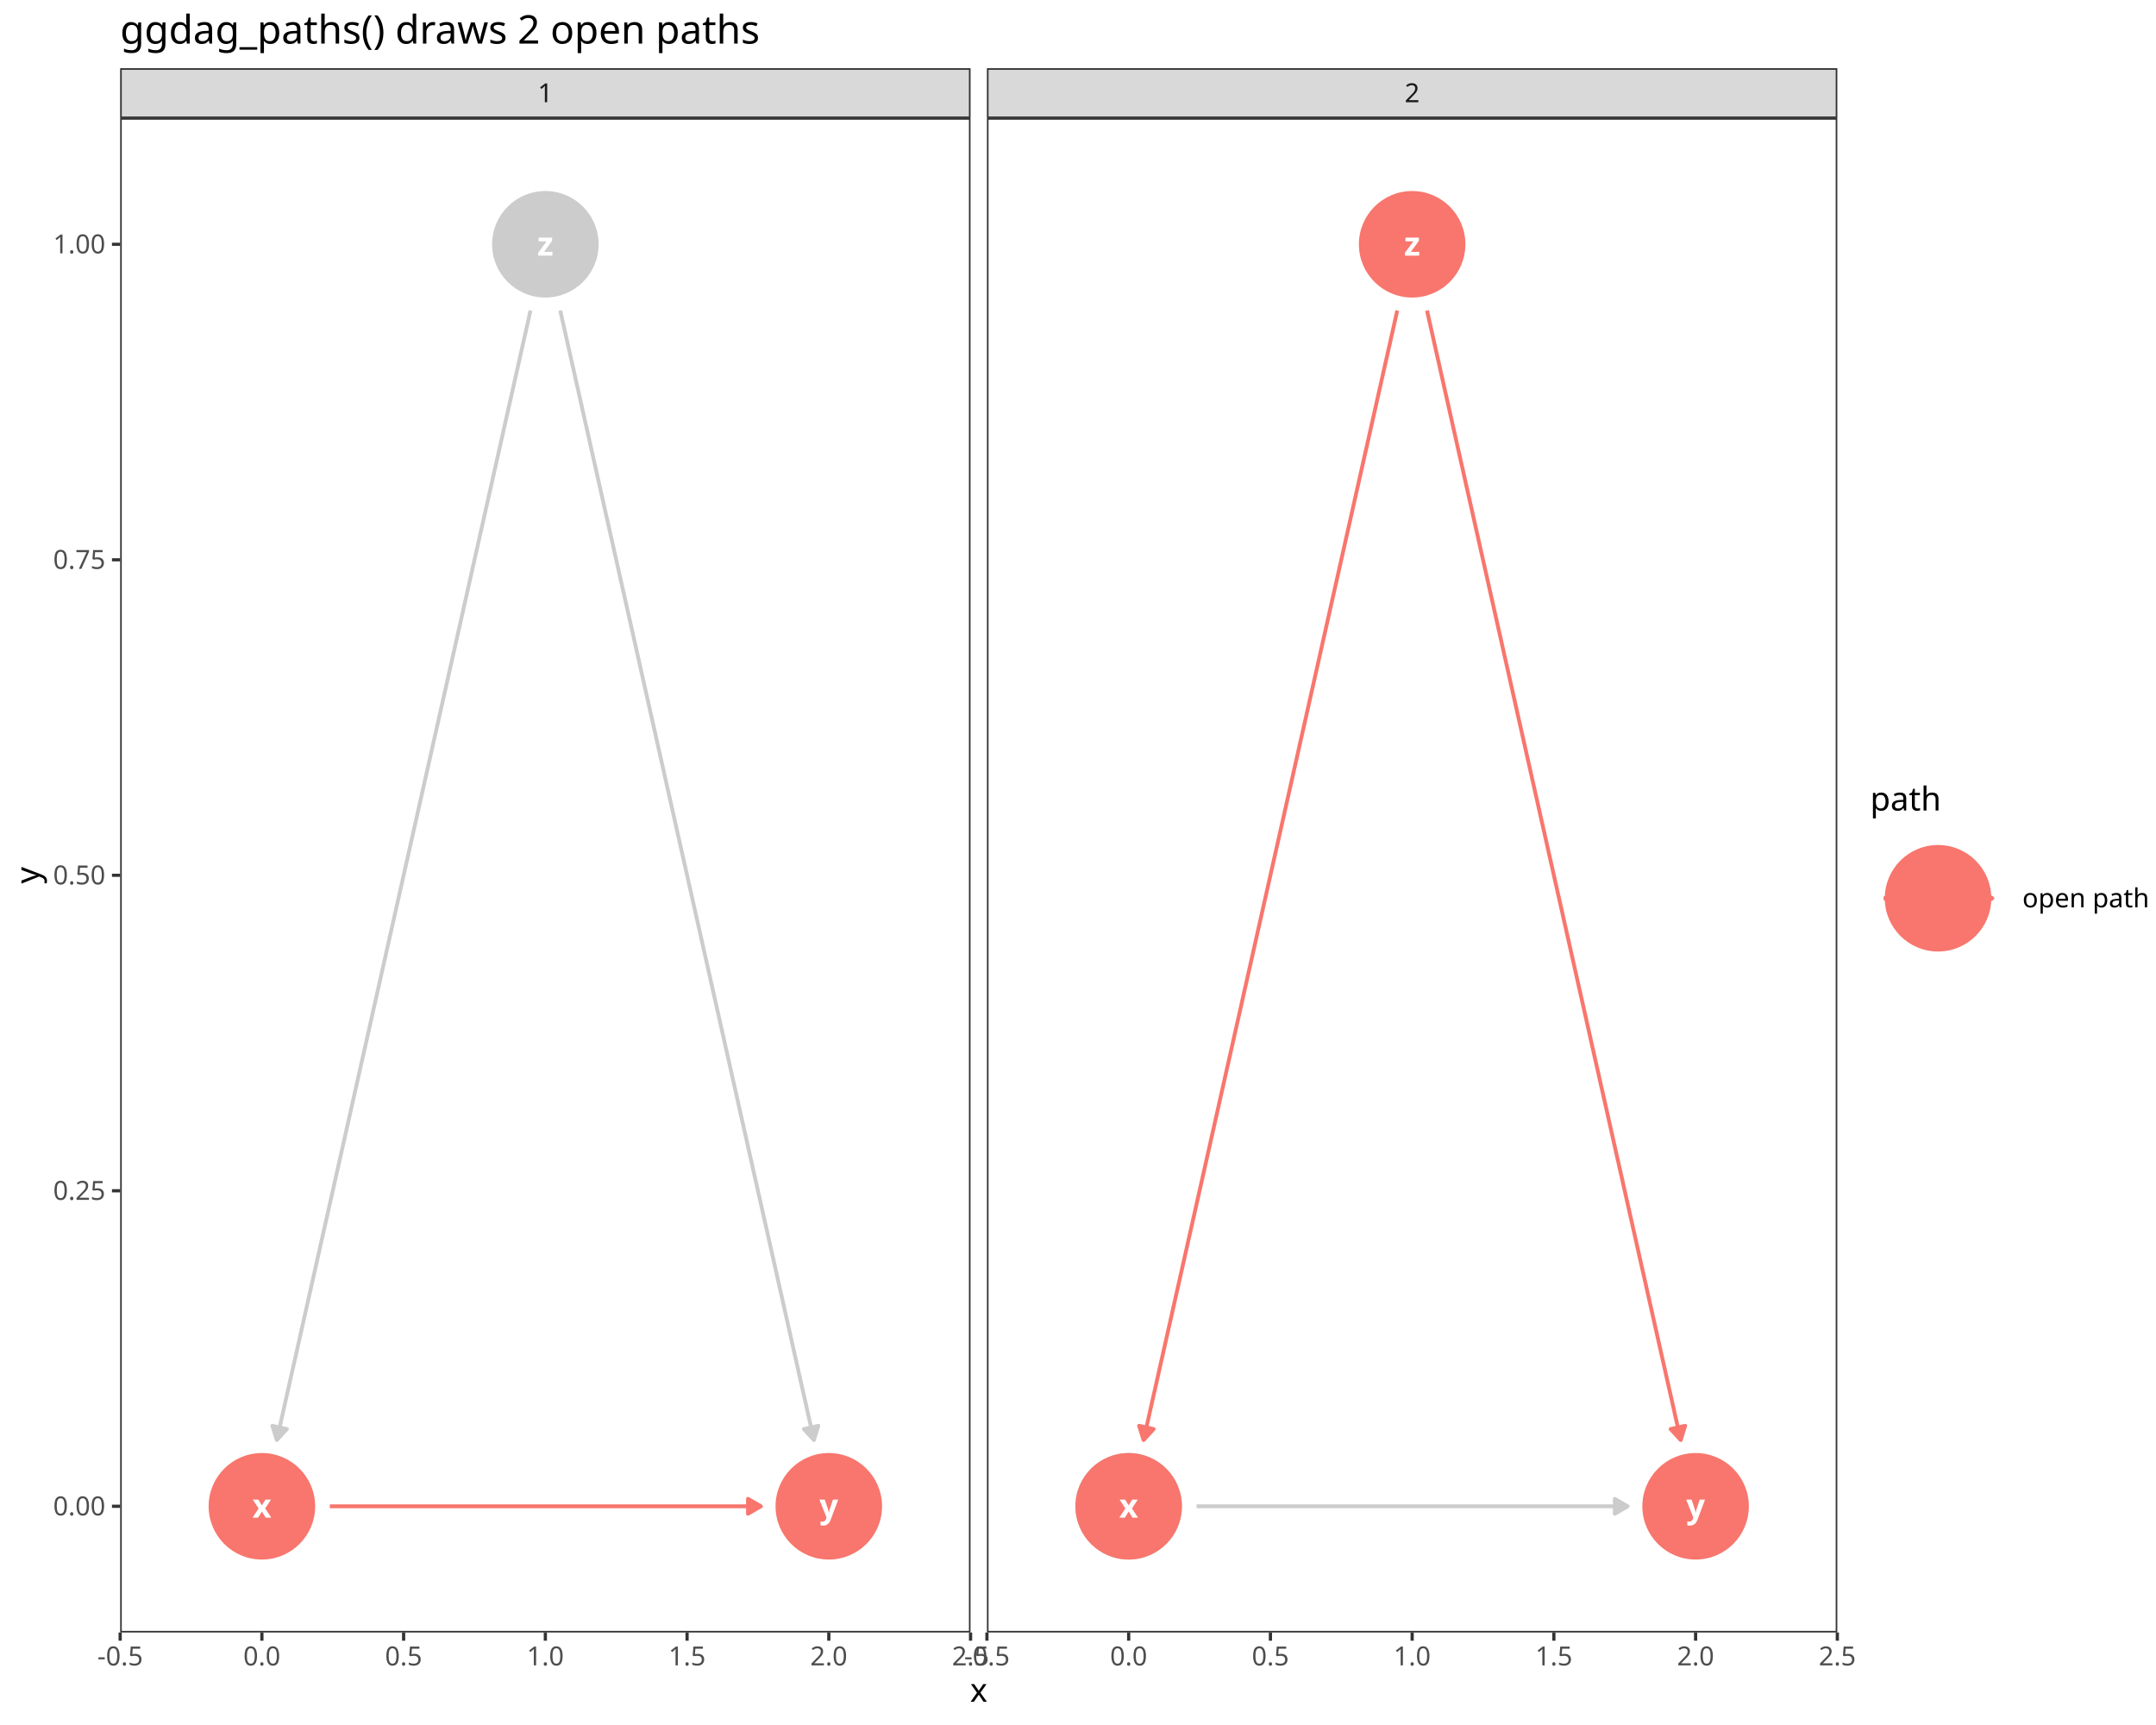
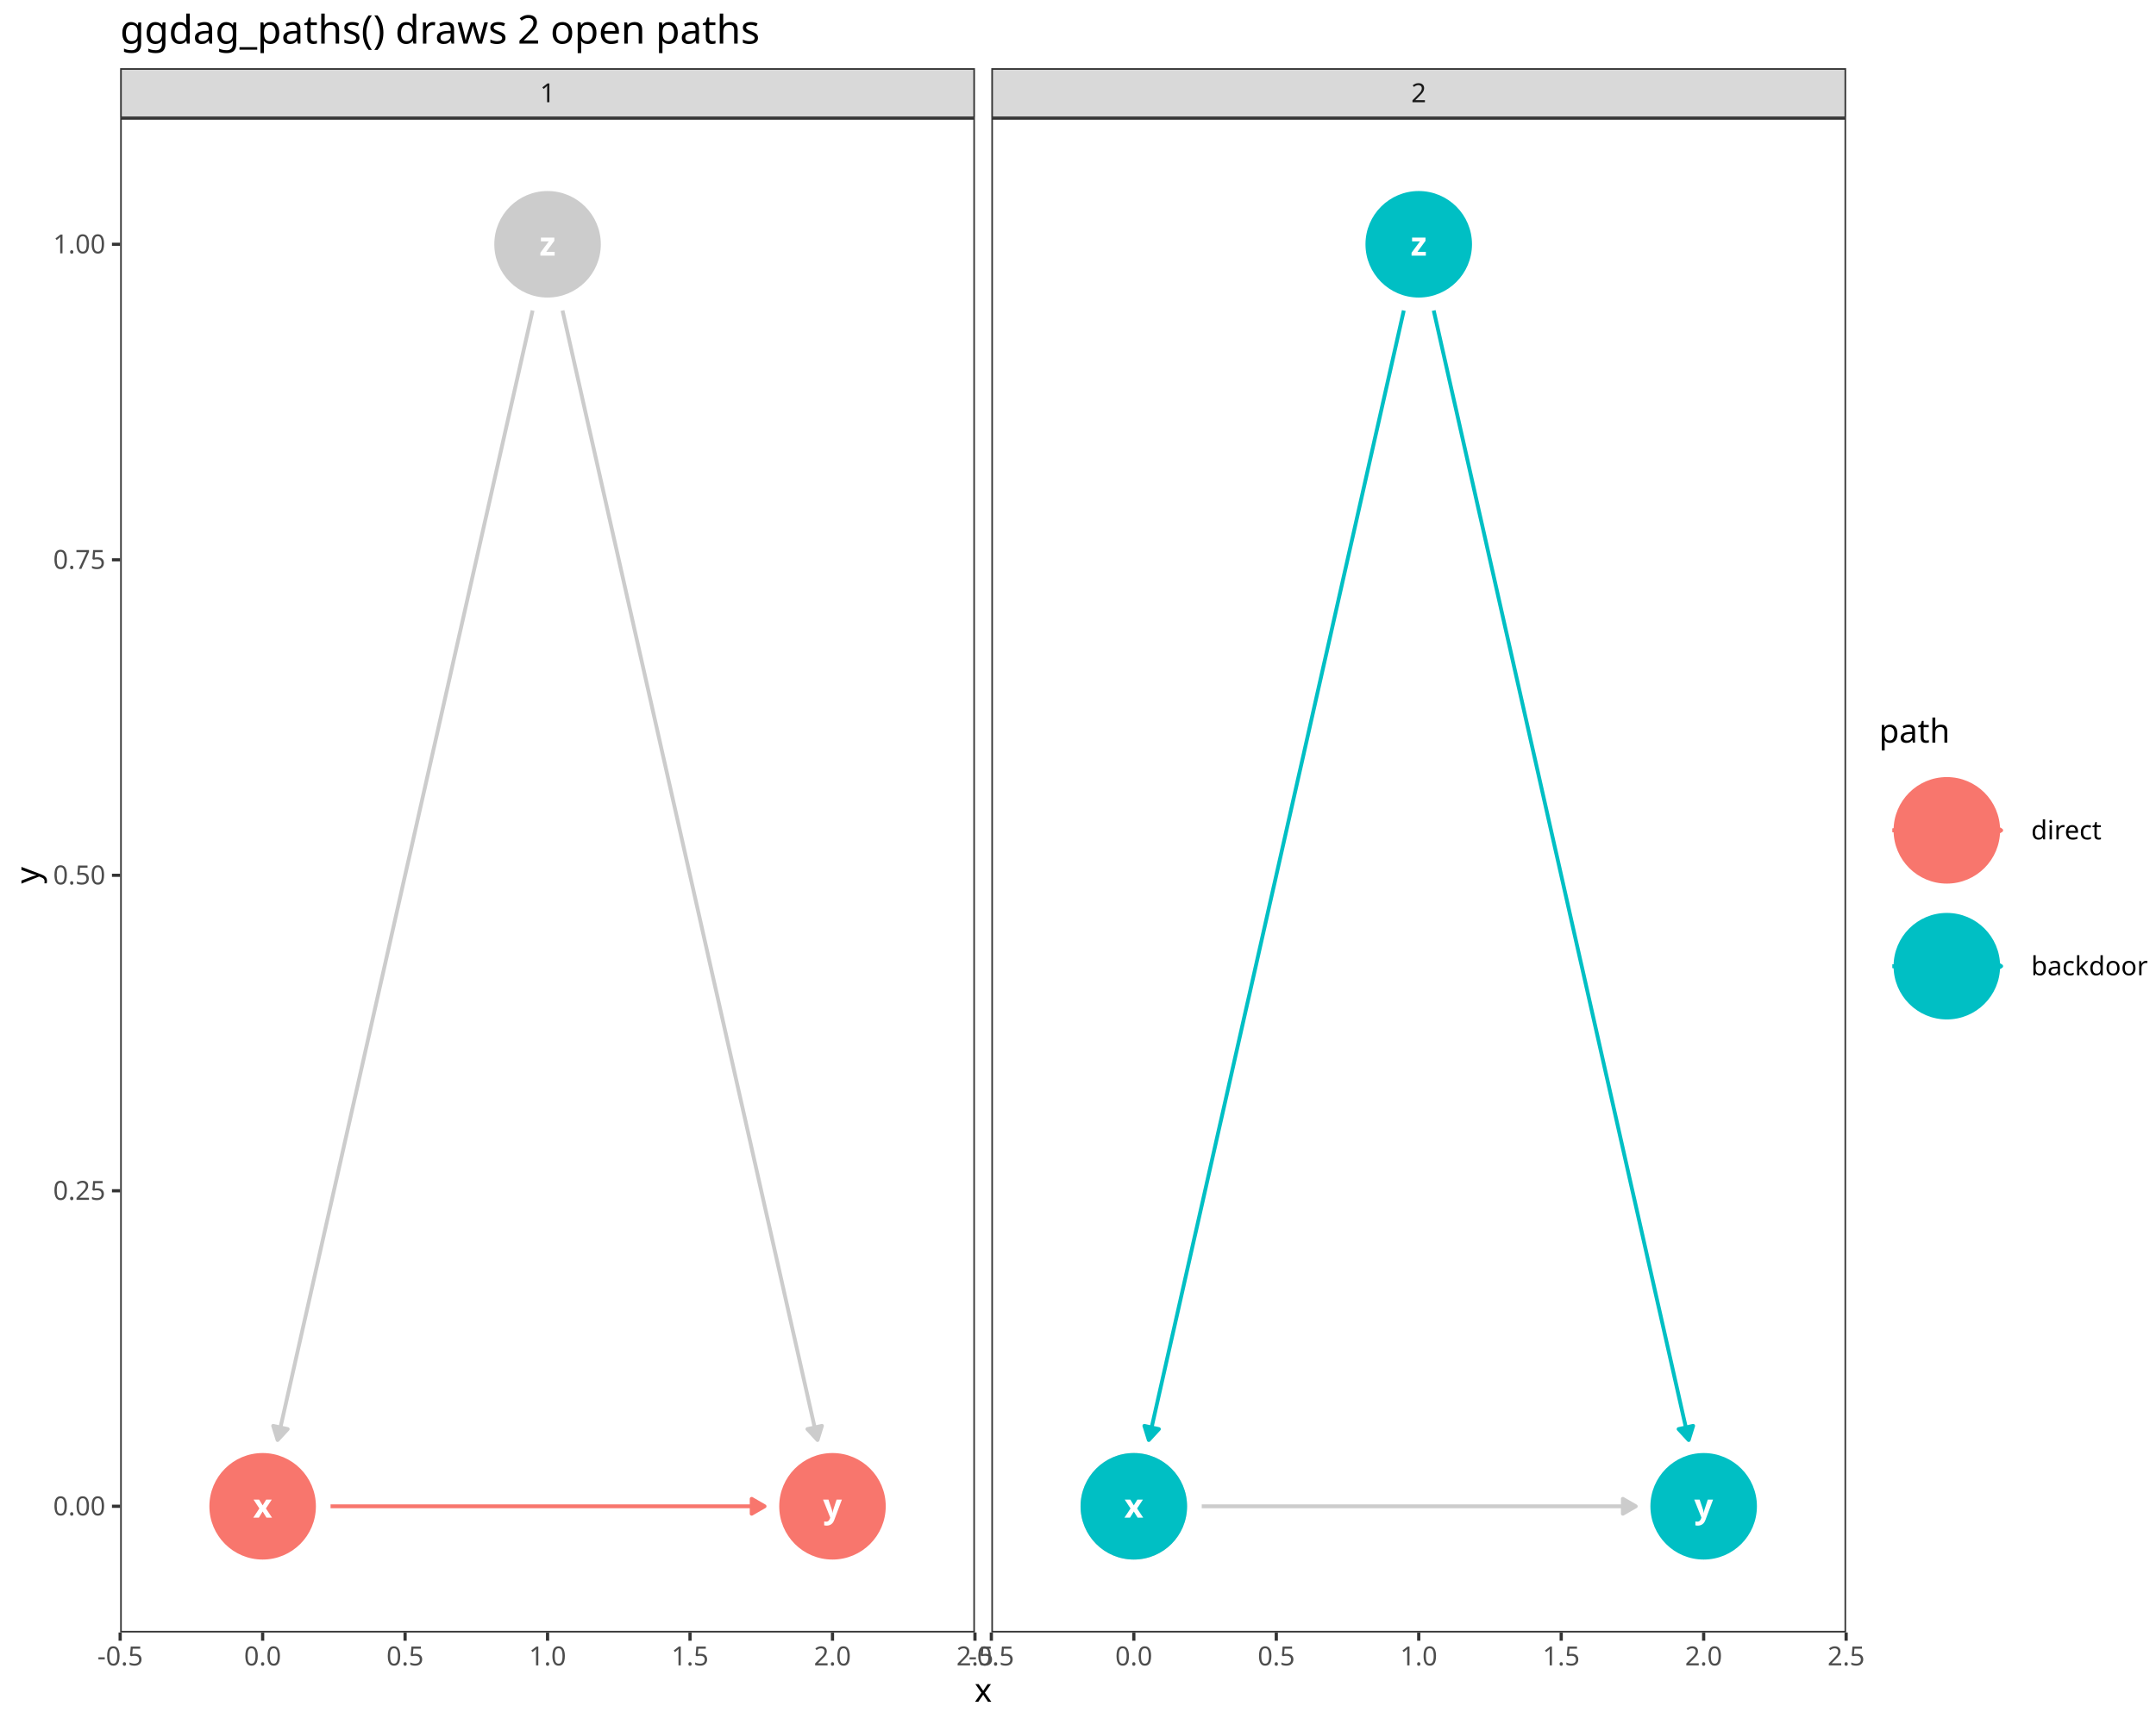
<svg xmlns="http://www.w3.org/2000/svg" class="svglite" data-engine-version="2.0" width="720.00pt" height="576.00pt" viewBox="0 0 720.00 576.00">
  <defs>
    <style type="text/css">
    .svglite line, .svglite polyline, .svglite polygon, .svglite path, .svglite rect, .svglite circle {
      fill: none;
      stroke: #000000;
      stroke-linecap: round;
      stroke-linejoin: round;
      stroke-miterlimit: 10.00;
    }
  </style>
  </defs>
  <rect width="100%" height="100%" style="stroke: none; fill: #FFFFFF;" />
  <defs>
    <clipPath id="cpMC4wMHw3MjAuMDB8MC4wMHw1NzYuMDA=">
      <rect x="0.00" y="0.00" width="720.00" height="576.00" />
    </clipPath>
  </defs>
  <g clip-path="url(#cpMC4wMHw3MjAuMDB8MC4wMHw1NzYuMDA=)">
    <rect x="0.00" y="0.00" width="720.00" height="576.00" style="stroke-width: 1.07; stroke: #FFFFFF; fill: #FFFFFF;" />
  </g>
  <defs>
-     <clipPath id="cpNDAuMTN8MzI0LjEyfDM5LjQzfDU0NS4xMQ==">
-       <rect x="40.13" y="39.43" width="283.98" height="505.68" />
+     <clipPath id="cpNDAuMTN8MzI1LjU5fDM5LjQzfDU0NS4xMQ==">
+       <rect x="40.13" y="39.43" width="285.45" height="505.68" />
    </clipPath>
  </defs>
-   <g clip-path="url(#cpNDAuMTN8MzI0LjEyfDM5LjQzfDU0NS4xMQ==)">
-     <rect x="40.13" y="39.43" width="283.98" height="505.68" style="stroke-width: 1.07; stroke: none; fill: #FFFFFF;" />
-     <polyline points="110.14,502.97 110.41,502.97 112.32,502.97 114.24,502.97 116.15,502.97 118.06,502.97 119.97,502.97 121.89,502.97 123.80,502.97 125.71,502.97 127.62,502.97 129.53,502.97 131.45,502.97 133.36,502.97 135.27,502.97 137.18,502.97 139.10,502.97 141.01,502.97 142.92,502.97 144.83,502.97 146.75,502.97 148.66,502.97 150.57,502.97 152.48,502.97 154.40,502.97 156.31,502.97 158.22,502.97 160.13,502.97 162.04,502.97 163.96,502.97 165.87,502.97 167.78,502.97 169.69,502.97 171.61,502.97 173.52,502.97 175.43,502.97 177.34,502.97 179.26,502.97 181.17,502.97 183.08,502.97 184.99,502.97 186.90,502.97 188.82,502.97 190.73,502.97 192.64,502.97 194.55,502.97 196.47,502.97 198.38,502.97 200.29,502.97 202.20,502.97 204.12,502.97 206.03,502.97 207.94,502.97 209.85,502.97 211.77,502.97 213.68,502.97 215.59,502.97 217.50,502.97 219.41,502.97 221.33,502.97 223.24,502.97 225.15,502.97 227.06,502.97 228.98,502.97 230.89,502.97 232.80,502.97 234.71,502.97 236.63,502.97 238.54,502.97 240.45,502.97 242.36,502.97 244.27,502.97 246.19,502.97 248.10,502.97 250.01,502.97 251.92,502.97 253.84,502.97 254.11,502.97 " style="stroke-width: 1.28; stroke: #F8766D; stroke-linecap: butt;" />
-     <polygon points="249.79,505.46 254.11,502.97 249.79,500.48 " style="stroke-width: 1.28; stroke: #F8766D; stroke-linecap: butt; fill: #F8766D;" />
-     <polyline points="177.15,103.70 176.39,107.11 175.43,111.37 174.47,115.63 173.52,119.88 172.56,124.14 171.61,128.40 170.65,132.65 169.69,136.91 168.74,141.17 167.78,145.42 166.83,149.68 165.87,153.93 164.91,158.19 163.96,162.45 163.00,166.70 162.04,170.96 161.09,175.22 160.13,179.47 159.18,183.73 158.22,187.99 157.26,192.24 156.31,196.50 155.35,200.76 154.40,205.01 153.44,209.27 152.48,213.53 151.53,217.78 150.57,222.04 149.61,226.30 148.66,230.55 147.70,234.81 146.75,239.07 145.79,243.32 144.83,247.58 143.88,251.84 142.92,256.09 141.96,260.35 141.01,264.61 140.05,268.86 139.10,273.12 138.14,277.38 137.18,281.63 136.23,285.89 135.27,290.14 134.32,294.40 133.36,298.66 132.40,302.91 131.45,307.17 130.49,311.43 129.53,315.68 128.58,319.94 127.62,324.20 126.67,328.45 125.71,332.71 124.75,336.97 123.80,341.22 122.84,345.48 121.89,349.74 120.93,353.99 119.97,358.25 119.02,362.51 118.06,366.76 117.10,371.02 116.15,375.28 115.19,379.53 114.24,383.79 113.28,388.05 112.32,392.30 111.37,396.56 110.41,400.82 109.46,405.07 108.50,409.33 107.54,413.58 106.59,417.84 105.63,422.10 104.67,426.35 103.72,430.61 102.76,434.87 101.81,439.12 100.85,443.38 99.89,447.64 98.94,451.89 97.98,456.15 97.02,460.41 96.07,464.66 95.11,468.92 94.16,473.18 93.20,477.43 92.43,480.85 " style="stroke-width: 1.28; stroke: #CCCCCC; stroke-linecap: butt;" />
-     <polygon points="90.95,476.09 92.43,480.85 95.81,477.18 " style="stroke-width: 1.28; stroke: #CCCCCC; stroke-linecap: butt; fill: #CCCCCC;" />
-     <polyline points="187.09,103.70 187.86,107.11 188.82,111.37 189.77,115.63 190.73,119.88 191.69,124.14 192.64,128.40 193.60,132.65 194.55,136.91 195.51,141.17 196.47,145.42 197.42,149.68 198.38,153.93 199.33,158.19 200.29,162.45 201.25,166.70 202.20,170.96 203.16,175.22 204.12,179.47 205.07,183.73 206.03,187.99 206.98,192.24 207.94,196.50 208.90,200.76 209.85,205.01 210.81,209.27 211.77,213.53 212.72,217.78 213.68,222.04 214.63,226.30 215.59,230.55 216.55,234.81 217.50,239.07 218.46,243.32 219.41,247.58 220.37,251.84 221.33,256.09 222.28,260.35 223.24,264.61 224.20,268.86 225.15,273.12 226.11,277.38 227.06,281.63 228.02,285.89 228.98,290.14 229.93,294.40 230.89,298.66 231.84,302.91 232.80,307.17 233.76,311.43 234.71,315.68 235.67,319.94 236.63,324.20 237.58,328.45 238.54,332.71 239.49,336.97 240.45,341.22 241.41,345.48 242.36,349.74 243.32,353.99 244.27,358.25 245.23,362.51 246.19,366.76 247.14,371.02 248.10,375.28 249.06,379.53 250.01,383.79 250.97,388.05 251.92,392.30 252.88,396.56 253.84,400.82 254.79,405.07 255.75,409.33 256.71,413.58 257.66,417.84 258.62,422.10 259.57,426.35 260.53,430.61 261.49,434.87 262.44,439.12 263.40,443.38 264.35,447.64 265.31,451.89 266.27,456.15 267.22,460.41 268.18,464.66 269.14,468.92 270.09,473.18 271.05,477.43 271.81,480.85 " style="stroke-width: 1.28; stroke: #CCCCCC; stroke-linecap: butt;" />
-     <polygon points="268.44,477.18 271.81,480.85 273.30,476.09 " style="stroke-width: 1.28; stroke: #CCCCCC; stroke-linecap: butt; fill: #CCCCCC;" />
-     <circle cx="87.46" cy="502.97" r="17.43" style="stroke-width: 0.71; stroke: #F8766D; fill: #F8766D;" />
-     <circle cx="276.78" cy="502.97" r="17.43" style="stroke-width: 0.71; stroke: #F8766D; fill: #F8766D;" />
-     <circle cx="182.12" cy="81.57" r="17.43" style="stroke-width: 0.71; stroke: #CCCCCC; fill: #CCCCCC;" />
-     <text x="87.46" y="506.77" text-anchor="middle" style="font-size: 11.04px; font-weight: bold; fill: #FFFFFF; font-family: sans;" textLength="5.52px" lengthAdjust="spacingAndGlyphs">x</text>
-     <text x="276.78" y="506.77" text-anchor="middle" style="font-size: 11.04px; font-weight: bold; fill: #FFFFFF; font-family: sans;" textLength="5.52px" lengthAdjust="spacingAndGlyphs">y</text>
-     <text x="182.12" y="85.37" text-anchor="middle" style="font-size: 11.04px; font-weight: bold; fill: #FFFFFF; font-family: sans;" textLength="5.52px" lengthAdjust="spacingAndGlyphs">z</text>
-     <rect x="40.13" y="39.43" width="283.98" height="505.68" style="stroke-width: 1.07; stroke: #333333;" />
+   <g clip-path="url(#cpNDAuMTN8MzI1LjU5fDM5LjQzfDU0NS4xMQ==)">
+     <rect x="40.13" y="39.43" width="285.45" height="505.68" style="stroke-width: 1.07; stroke: none; fill: #FFFFFF;" />
+     <polyline points="110.39,502.97 110.78,502.97 112.70,502.97 114.62,502.97 116.54,502.97 118.46,502.97 120.39,502.97 122.31,502.97 124.23,502.97 126.15,502.97 128.08,502.97 130.00,502.97 131.92,502.97 133.84,502.97 135.76,502.97 137.69,502.97 139.61,502.97 141.53,502.97 143.45,502.97 145.38,502.97 147.30,502.97 149.22,502.97 151.14,502.97 153.06,502.97 154.99,502.97 156.91,502.97 158.83,502.97 160.75,502.97 162.68,502.97 164.60,502.97 166.52,502.97 168.44,502.97 170.36,502.97 172.29,502.97 174.21,502.97 176.13,502.97 178.05,502.97 179.98,502.97 181.90,502.97 183.82,502.97 185.74,502.97 187.66,502.97 189.59,502.97 191.51,502.97 193.43,502.97 195.35,502.97 197.28,502.97 199.20,502.97 201.12,502.97 203.04,502.97 204.96,502.97 206.89,502.97 208.81,502.97 210.73,502.97 212.65,502.97 214.58,502.97 216.50,502.97 218.42,502.97 220.34,502.97 222.27,502.97 224.19,502.97 226.11,502.97 228.03,502.97 229.95,502.97 231.88,502.97 233.80,502.97 235.72,502.97 237.64,502.97 239.57,502.97 241.49,502.97 243.41,502.97 245.33,502.97 247.25,502.97 249.18,502.97 251.10,502.97 253.02,502.97 254.94,502.97 255.33,502.97 " style="stroke-width: 1.28; stroke: #F8766D; stroke-linecap: butt;" />
+     <polygon points="251.02,505.46 255.33,502.97 251.02,500.48 " style="stroke-width: 1.28; stroke: #F8766D; stroke-linecap: butt; fill: #F8766D;" />
+     <polyline points="177.86,103.69 177.09,107.11 176.13,111.37 175.17,115.63 174.21,119.88 173.25,124.14 172.29,128.40 171.33,132.65 170.36,136.91 169.40,141.17 168.44,145.42 167.48,149.68 166.52,153.93 165.56,158.19 164.60,162.45 163.64,166.70 162.68,170.96 161.71,175.22 160.75,179.47 159.79,183.73 158.83,187.99 157.87,192.24 156.91,196.50 155.95,200.76 154.99,205.01 154.03,209.27 153.06,213.53 152.10,217.78 151.14,222.04 150.18,226.30 149.22,230.55 148.26,234.81 147.30,239.07 146.34,243.32 145.38,247.58 144.41,251.84 143.45,256.09 142.49,260.35 141.53,264.61 140.57,268.86 139.61,273.12 138.65,277.38 137.69,281.63 136.73,285.89 135.76,290.14 134.80,294.40 133.84,298.66 132.88,302.91 131.92,307.17 130.96,311.43 130.00,315.68 129.04,319.94 128.08,324.20 127.11,328.45 126.15,332.71 125.19,336.97 124.23,341.22 123.27,345.48 122.31,349.74 121.35,353.99 120.39,358.25 119.43,362.51 118.46,366.76 117.50,371.02 116.54,375.28 115.58,379.53 114.62,383.79 113.66,388.05 112.70,392.30 111.74,396.56 110.78,400.82 109.81,405.07 108.85,409.33 107.89,413.58 106.93,417.84 105.97,422.10 105.01,426.35 104.05,430.61 103.09,434.87 102.13,439.12 101.16,443.38 100.20,447.64 99.24,451.89 98.28,456.15 97.32,460.41 96.36,464.66 95.40,468.92 94.44,473.18 93.47,477.43 92.70,480.85 " style="stroke-width: 1.28; stroke: #CCCCCC; stroke-linecap: butt;" />
+     <polygon points="91.22,476.10 92.70,480.85 96.08,477.19 " style="stroke-width: 1.28; stroke: #CCCCCC; stroke-linecap: butt; fill: #CCCCCC;" />
+     <polyline points="187.85,103.69 188.63,107.11 189.59,111.37 190.55,115.63 191.51,119.88 192.47,124.14 193.43,128.40 194.39,132.65 195.35,136.91 196.31,141.17 197.28,145.42 198.24,149.68 199.20,153.93 200.16,158.19 201.12,162.45 202.08,166.70 203.04,170.96 204.00,175.22 204.96,179.47 205.93,183.73 206.89,187.99 207.85,192.24 208.81,196.50 209.77,200.76 210.73,205.01 211.69,209.27 212.65,213.53 213.61,217.78 214.58,222.04 215.54,226.30 216.50,230.55 217.46,234.81 218.42,239.07 219.38,243.32 220.34,247.58 221.30,251.84 222.27,256.09 223.23,260.35 224.19,264.61 225.15,268.86 226.11,273.12 227.07,277.38 228.03,281.63 228.99,285.89 229.95,290.14 230.92,294.40 231.88,298.66 232.84,302.91 233.80,307.17 234.76,311.43 235.72,315.68 236.68,319.94 237.64,324.20 238.60,328.45 239.57,332.71 240.53,336.97 241.49,341.22 242.45,345.48 243.41,349.74 244.37,353.99 245.33,358.25 246.29,362.51 247.25,366.76 248.22,371.02 249.18,375.28 250.14,379.53 251.10,383.79 252.06,388.05 253.02,392.30 253.98,396.56 254.94,400.82 255.90,405.07 256.87,409.33 257.83,413.58 258.79,417.84 259.75,422.10 260.71,426.35 261.67,430.61 262.63,434.87 263.59,439.12 264.55,443.38 265.52,447.64 266.48,451.89 267.44,456.15 268.40,460.41 269.36,464.66 270.32,468.92 271.28,473.18 272.24,477.43 273.02,480.85 " style="stroke-width: 1.28; stroke: #CCCCCC; stroke-linecap: butt;" />
+     <polygon points="269.64,477.19 273.02,480.85 274.49,476.10 " style="stroke-width: 1.28; stroke: #CCCCCC; stroke-linecap: butt; fill: #CCCCCC;" />
+     <circle cx="87.71" cy="502.97" r="17.43" style="stroke-width: 0.71; stroke: #F8766D; fill: #F8766D;" />
+     <circle cx="278.01" cy="502.97" r="17.43" style="stroke-width: 0.71; stroke: #F8766D; fill: #F8766D;" />
+     <circle cx="182.86" cy="81.57" r="17.43" style="stroke-width: 0.71; stroke: #CCCCCC; fill: #CCCCCC;" />
+     <text x="87.71" y="506.77" text-anchor="middle" style="font-size: 11.04px; font-weight: bold; fill: #FFFFFF; font-family: sans;" textLength="5.52px" lengthAdjust="spacingAndGlyphs">x</text>
+     <text x="278.01" y="506.77" text-anchor="middle" style="font-size: 11.04px; font-weight: bold; fill: #FFFFFF; font-family: sans;" textLength="5.52px" lengthAdjust="spacingAndGlyphs">y</text>
+     <text x="182.86" y="85.37" text-anchor="middle" style="font-size: 11.04px; font-weight: bold; fill: #FFFFFF; font-family: sans;" textLength="5.52px" lengthAdjust="spacingAndGlyphs">z</text>
+     <rect x="40.13" y="39.43" width="285.45" height="505.68" style="stroke-width: 1.07; stroke: #333333;" />
  </g>
  <g clip-path="url(#cpMC4wMHw3MjAuMDB8MC4wMHw1NzYuMDA=)">
</g>
  <defs>
-     <clipPath id="cpMzI5LjU5fDYxMy41OHwzOS40M3w1NDUuMTE=">
-       <rect x="329.59" y="39.43" width="283.98" height="505.68" />
+     <clipPath id="cpMzMxLjA2fDYxNi41MnwzOS40M3w1NDUuMTE=">
+       <rect x="331.06" y="39.43" width="285.45" height="505.68" />
    </clipPath>
  </defs>
-   <g clip-path="url(#cpMzI5LjU5fDYxMy41OHwzOS40M3w1NDUuMTE=)">
-     <rect x="329.59" y="39.43" width="283.98" height="505.68" style="stroke-width: 1.07; stroke: none; fill: #FFFFFF;" />
-     <polyline points="399.60,502.97 399.87,502.97 401.79,502.97 403.70,502.97 405.61,502.97 407.52,502.97 409.43,502.97 411.35,502.97 413.26,502.97 415.17,502.97 417.08,502.97 419.00,502.97 420.91,502.97 422.82,502.97 424.73,502.97 426.65,502.97 428.56,502.97 430.47,502.97 432.38,502.97 434.29,502.97 436.21,502.97 438.12,502.97 440.03,502.97 441.94,502.97 443.86,502.97 445.77,502.97 447.68,502.97 449.59,502.97 451.51,502.97 453.42,502.97 455.33,502.97 457.24,502.97 459.16,502.97 461.07,502.97 462.98,502.97 464.89,502.97 466.80,502.97 468.72,502.97 470.63,502.97 472.54,502.97 474.45,502.97 476.37,502.97 478.28,502.97 480.19,502.97 482.10,502.97 484.02,502.97 485.93,502.97 487.84,502.97 489.75,502.97 491.67,502.97 493.58,502.97 495.49,502.97 497.40,502.97 499.31,502.97 501.23,502.97 503.14,502.97 505.05,502.97 506.96,502.97 508.88,502.97 510.79,502.97 512.70,502.97 514.61,502.97 516.53,502.97 518.44,502.97 520.35,502.97 522.26,502.97 524.17,502.97 526.09,502.97 528.00,502.97 529.91,502.97 531.82,502.97 533.74,502.97 535.65,502.97 537.56,502.97 539.47,502.97 541.39,502.97 543.30,502.97 543.57,502.97 " style="stroke-width: 1.28; stroke: #CCCCCC; stroke-linecap: butt;" />
-     <polygon points="539.26,505.46 543.57,502.97 539.26,500.48 " style="stroke-width: 1.28; stroke: #CCCCCC; stroke-linecap: butt; fill: #CCCCCC;" />
-     <polyline points="466.62,103.70 465.85,107.11 464.89,111.37 463.94,115.63 462.98,119.88 462.02,124.14 461.07,128.40 460.11,132.65 459.16,136.91 458.20,141.17 457.24,145.42 456.29,149.68 455.33,153.93 454.37,158.19 453.42,162.45 452.46,166.70 451.51,170.96 450.55,175.22 449.59,179.47 448.64,183.73 447.68,187.99 446.73,192.24 445.77,196.50 444.81,200.76 443.86,205.01 442.90,209.27 441.94,213.53 440.99,217.78 440.03,222.04 439.08,226.30 438.12,230.55 437.16,234.81 436.21,239.07 435.25,243.32 434.29,247.58 433.34,251.84 432.38,256.09 431.43,260.35 430.47,264.61 429.51,268.86 428.56,273.12 427.60,277.38 426.65,281.63 425.69,285.89 424.73,290.14 423.78,294.40 422.82,298.66 421.86,302.91 420.91,307.17 419.95,311.43 419.00,315.68 418.04,319.94 417.08,324.20 416.13,328.45 415.17,332.71 414.22,336.97 413.26,341.22 412.30,345.48 411.35,349.74 410.39,353.99 409.43,358.25 408.48,362.51 407.52,366.76 406.57,371.02 405.61,375.28 404.65,379.53 403.70,383.79 402.74,388.05 401.79,392.30 400.83,396.56 399.87,400.82 398.92,405.07 397.96,409.33 397.00,413.58 396.05,417.84 395.09,422.10 394.14,426.35 393.18,430.61 392.22,434.87 391.27,439.12 390.31,443.38 389.36,447.64 388.40,451.89 387.44,456.15 386.49,460.41 385.53,464.66 384.57,468.92 383.62,473.18 382.66,477.43 381.90,480.85 " style="stroke-width: 1.28; stroke: #F8766D; stroke-linecap: butt;" />
-     <polygon points="380.41,476.09 381.90,480.85 385.27,477.18 " style="stroke-width: 1.28; stroke: #F8766D; stroke-linecap: butt; fill: #F8766D;" />
-     <polyline points="476.56,103.70 477.32,107.11 478.28,111.37 479.23,115.63 480.19,119.88 481.15,124.14 482.10,128.40 483.06,132.65 484.02,136.91 484.97,141.17 485.93,145.42 486.88,149.68 487.84,153.93 488.80,158.19 489.75,162.45 490.71,166.70 491.67,170.96 492.62,175.22 493.58,179.47 494.53,183.73 495.49,187.99 496.45,192.24 497.40,196.50 498.36,200.76 499.31,205.01 500.27,209.27 501.23,213.53 502.18,217.78 503.14,222.04 504.10,226.30 505.05,230.55 506.01,234.81 506.96,239.07 507.92,243.32 508.88,247.58 509.83,251.84 510.79,256.09 511.74,260.35 512.70,264.61 513.66,268.86 514.61,273.12 515.57,277.38 516.53,281.63 517.48,285.89 518.44,290.14 519.39,294.40 520.35,298.66 521.31,302.91 522.26,307.17 523.22,311.43 524.17,315.68 525.13,319.94 526.09,324.20 527.04,328.45 528.00,332.71 528.96,336.97 529.91,341.22 530.87,345.48 531.82,349.74 532.78,353.99 533.74,358.25 534.69,362.51 535.65,366.76 536.61,371.02 537.56,375.28 538.52,379.53 539.47,383.79 540.43,388.05 541.39,392.30 542.34,396.56 543.30,400.82 544.25,405.07 545.21,409.33 546.17,413.58 547.12,417.84 548.08,422.10 549.04,426.35 549.99,430.61 550.95,434.87 551.90,439.12 552.86,443.38 553.82,447.64 554.77,451.89 555.73,456.15 556.68,460.41 557.64,464.66 558.60,468.92 559.55,473.18 560.51,477.43 561.28,480.85 " style="stroke-width: 1.28; stroke: #F8766D; stroke-linecap: butt;" />
-     <polygon points="557.90,477.18 561.28,480.85 562.76,476.09 " style="stroke-width: 1.28; stroke: #F8766D; stroke-linecap: butt; fill: #F8766D;" />
-     <circle cx="376.92" cy="502.97" r="17.43" style="stroke-width: 0.71; stroke: #CCCCCC; fill: #CCCCCC;" />
-     <circle cx="566.25" cy="502.97" r="17.43" style="stroke-width: 0.71; stroke: #F8766D; fill: #F8766D;" />
-     <circle cx="471.59" cy="81.57" r="17.43" style="stroke-width: 0.71; stroke: #F8766D; fill: #F8766D;" />
-     <circle cx="376.92" cy="502.97" r="17.43" style="stroke-width: 0.71; stroke: #F8766D; fill: #F8766D;" />
-     <text x="376.92" y="506.77" text-anchor="middle" style="font-size: 11.04px; font-weight: bold; fill: #FFFFFF; font-family: sans;" textLength="5.52px" lengthAdjust="spacingAndGlyphs">x</text>
-     <text x="566.25" y="506.77" text-anchor="middle" style="font-size: 11.04px; font-weight: bold; fill: #FFFFFF; font-family: sans;" textLength="5.52px" lengthAdjust="spacingAndGlyphs">y</text>
-     <text x="471.59" y="85.37" text-anchor="middle" style="font-size: 11.04px; font-weight: bold; fill: #FFFFFF; font-family: sans;" textLength="5.52px" lengthAdjust="spacingAndGlyphs">z</text>
-     <rect x="329.59" y="39.43" width="283.98" height="505.68" style="stroke-width: 1.07; stroke: #333333;" />
+   <g clip-path="url(#cpMzMxLjA2fDYxNi41MnwzOS40M3w1NDUuMTE=)">
+     <rect x="331.06" y="39.43" width="285.45" height="505.68" style="stroke-width: 1.07; stroke: none; fill: #FFFFFF;" />
+     <polyline points="401.32,502.97 401.71,502.97 403.63,502.97 405.55,502.97 407.47,502.97 409.40,502.97 411.32,502.97 413.24,502.97 415.16,502.97 417.09,502.97 419.01,502.97 420.93,502.97 422.85,502.97 424.77,502.97 426.70,502.97 428.62,502.97 430.54,502.97 432.46,502.97 434.39,502.97 436.31,502.97 438.23,502.97 440.15,502.97 442.07,502.97 444.00,502.97 445.92,502.97 447.84,502.97 449.76,502.97 451.69,502.97 453.61,502.97 455.53,502.97 457.45,502.97 459.37,502.97 461.30,502.97 463.22,502.97 465.14,502.97 467.06,502.97 468.99,502.97 470.91,502.97 472.83,502.97 474.75,502.97 476.67,502.97 478.60,502.97 480.52,502.97 482.44,502.97 484.36,502.97 486.29,502.97 488.21,502.97 490.13,502.97 492.05,502.97 493.97,502.97 495.90,502.97 497.82,502.97 499.74,502.97 501.66,502.97 503.59,502.97 505.51,502.97 507.43,502.97 509.35,502.97 511.27,502.97 513.20,502.97 515.12,502.97 517.04,502.97 518.96,502.97 520.89,502.97 522.81,502.97 524.73,502.97 526.65,502.97 528.58,502.97 530.50,502.97 532.42,502.97 534.34,502.97 536.26,502.97 538.19,502.97 540.11,502.97 542.03,502.97 543.95,502.97 545.88,502.97 546.27,502.97 " style="stroke-width: 1.28; stroke: #CCCCCC; stroke-linecap: butt;" />
+     <polygon points="541.95,505.46 546.27,502.97 541.95,500.48 " style="stroke-width: 1.28; stroke: #CCCCCC; stroke-linecap: butt; fill: #CCCCCC;" />
+     <polyline points="468.80,103.69 468.02,107.11 467.06,111.37 466.10,115.63 465.14,119.88 464.18,124.14 463.22,128.40 462.26,132.65 461.30,136.91 460.34,141.17 459.37,145.42 458.41,149.68 457.45,153.93 456.49,158.19 455.53,162.45 454.57,166.70 453.61,170.96 452.65,175.22 451.69,179.47 450.72,183.73 449.76,187.99 448.80,192.24 447.84,196.50 446.88,200.76 445.92,205.01 444.96,209.27 444.00,213.53 443.04,217.78 442.07,222.04 441.11,226.30 440.15,230.55 439.19,234.81 438.23,239.07 437.27,243.32 436.31,247.58 435.35,251.84 434.39,256.09 433.42,260.35 432.46,264.61 431.50,268.86 430.54,273.12 429.58,277.38 428.62,281.63 427.66,285.89 426.70,290.14 425.74,294.40 424.77,298.66 423.81,302.91 422.85,307.17 421.89,311.43 420.93,315.68 419.97,319.94 419.01,324.20 418.05,328.45 417.09,332.71 416.12,336.97 415.16,341.22 414.20,345.48 413.24,349.74 412.28,353.99 411.32,358.25 410.36,362.51 409.40,366.76 408.44,371.02 407.47,375.28 406.51,379.53 405.55,383.79 404.59,388.05 403.63,392.30 402.67,396.56 401.71,400.82 400.75,405.07 399.79,409.33 398.82,413.58 397.86,417.84 396.90,422.10 395.94,426.35 394.98,430.61 394.02,434.87 393.06,439.12 392.10,443.38 391.13,447.64 390.17,451.89 389.21,456.15 388.25,460.41 387.29,464.66 386.33,468.92 385.37,473.18 384.41,477.43 383.64,480.85 " style="stroke-width: 1.28; stroke: #00BFC4; stroke-linecap: butt;" />
+     <polygon points="382.16,476.10 383.64,480.85 387.01,477.19 " style="stroke-width: 1.28; stroke: #00BFC4; stroke-linecap: butt; fill: #00BFC4;" />
+     <polyline points="478.79,103.69 479.56,107.11 480.52,111.37 481.48,115.63 482.44,119.88 483.40,124.14 484.36,128.40 485.32,132.65 486.29,136.91 487.25,141.17 488.21,145.42 489.17,149.68 490.13,153.93 491.09,158.19 492.05,162.45 493.01,166.70 493.97,170.96 494.94,175.22 495.90,179.47 496.86,183.73 497.82,187.99 498.78,192.24 499.74,196.50 500.70,200.76 501.66,205.01 502.62,209.27 503.59,213.53 504.55,217.78 505.51,222.04 506.47,226.30 507.43,230.55 508.39,234.81 509.35,239.07 510.31,243.32 511.27,247.58 512.24,251.84 513.20,256.09 514.16,260.35 515.12,264.61 516.08,268.86 517.04,273.12 518.00,277.38 518.96,281.63 519.93,285.89 520.89,290.14 521.85,294.40 522.81,298.66 523.77,302.91 524.73,307.17 525.69,311.43 526.65,315.68 527.61,319.94 528.58,324.20 529.54,328.45 530.50,332.71 531.46,336.97 532.42,341.22 533.38,345.48 534.34,349.74 535.30,353.99 536.26,358.25 537.23,362.51 538.19,366.76 539.15,371.02 540.11,375.28 541.07,379.53 542.03,383.79 542.99,388.05 543.95,392.30 544.91,396.56 545.88,400.82 546.84,405.07 547.80,409.33 548.76,413.58 549.72,417.84 550.68,422.10 551.64,426.35 552.60,430.61 553.56,434.87 554.53,439.12 555.49,443.38 556.45,447.64 557.41,451.89 558.37,456.15 559.33,460.41 560.29,464.66 561.25,468.92 562.21,473.18 563.18,477.43 563.95,480.85 " style="stroke-width: 1.28; stroke: #00BFC4; stroke-linecap: butt;" />
+     <polygon points="560.57,477.19 563.95,480.85 565.43,476.10 " style="stroke-width: 1.28; stroke: #00BFC4; stroke-linecap: butt; fill: #00BFC4;" />
+     <circle cx="378.64" cy="502.97" r="17.43" style="stroke-width: 0.71; stroke: #CCCCCC; fill: #CCCCCC;" />
+     <circle cx="568.94" cy="502.97" r="17.43" style="stroke-width: 0.71; stroke: #00BFC4; fill: #00BFC4;" />
+     <circle cx="473.79" cy="81.57" r="17.43" style="stroke-width: 0.71; stroke: #00BFC4; fill: #00BFC4;" />
+     <circle cx="378.64" cy="502.97" r="17.43" style="stroke-width: 0.71; stroke: #00BFC4; fill: #00BFC4;" />
+     <text x="378.64" y="506.77" text-anchor="middle" style="font-size: 11.04px; font-weight: bold; fill: #FFFFFF; font-family: sans;" textLength="5.52px" lengthAdjust="spacingAndGlyphs">x</text>
+     <text x="568.94" y="506.77" text-anchor="middle" style="font-size: 11.04px; font-weight: bold; fill: #FFFFFF; font-family: sans;" textLength="5.52px" lengthAdjust="spacingAndGlyphs">y</text>
+     <text x="473.79" y="85.37" text-anchor="middle" style="font-size: 11.04px; font-weight: bold; fill: #FFFFFF; font-family: sans;" textLength="5.52px" lengthAdjust="spacingAndGlyphs">z</text>
+     <rect x="331.06" y="39.43" width="285.45" height="505.68" style="stroke-width: 1.07; stroke: #333333;" />
  </g>
  <g clip-path="url(#cpMC4wMHw3MjAuMDB8MC4wMHw1NzYuMDA=)">
</g>
  <defs>
-     <clipPath id="cpNDAuMTN8MzI0LjEyfDIyLjc4fDM5LjQz">
-       <rect x="40.13" y="22.78" width="283.98" height="16.65" />
+     <clipPath id="cpNDAuMTN8MzI1LjU5fDIyLjc4fDM5LjQz">
+       <rect x="40.13" y="22.78" width="285.45" height="16.65" />
    </clipPath>
  </defs>
-   <g clip-path="url(#cpNDAuMTN8MzI0LjEyfDIyLjc4fDM5LjQz)">
-     <rect x="40.13" y="22.78" width="283.98" height="16.65" style="stroke-width: 1.07; stroke: #333333; fill: #D9D9D9;" />
-     <text x="182.12" y="34.14" text-anchor="middle" style="font-size: 8.80px; fill: #1A1A1A; font-family: sans;" textLength="4.89px" lengthAdjust="spacingAndGlyphs">1</text>
+   <g clip-path="url(#cpNDAuMTN8MzI1LjU5fDIyLjc4fDM5LjQz)">
+     <rect x="40.13" y="22.78" width="285.45" height="16.65" style="stroke-width: 1.07; stroke: #333333; fill: #D9D9D9;" />
+     <text x="182.86" y="34.14" text-anchor="middle" style="font-size: 8.80px; fill: #1A1A1A; font-family: sans;" textLength="4.89px" lengthAdjust="spacingAndGlyphs">1</text>
  </g>
  <g clip-path="url(#cpMC4wMHw3MjAuMDB8MC4wMHw1NzYuMDA=)">
</g>
  <defs>
-     <clipPath id="cpMzI5LjU5fDYxMy41OHwyMi43OHwzOS40Mw==">
-       <rect x="329.59" y="22.78" width="283.98" height="16.65" />
+     <clipPath id="cpMzMxLjA2fDYxNi41MnwyMi43OHwzOS40Mw==">
+       <rect x="331.06" y="22.78" width="285.45" height="16.65" />
    </clipPath>
  </defs>
-   <g clip-path="url(#cpMzI5LjU5fDYxMy41OHwyMi43OHwzOS40Mw==)">
-     <rect x="329.59" y="22.78" width="283.98" height="16.65" style="stroke-width: 1.07; stroke: #333333; fill: #D9D9D9;" />
-     <text x="471.59" y="34.14" text-anchor="middle" style="font-size: 8.80px; fill: #1A1A1A; font-family: sans;" textLength="4.89px" lengthAdjust="spacingAndGlyphs">2</text>
+   <g clip-path="url(#cpMzMxLjA2fDYxNi41MnwyMi43OHwzOS40Mw==)">
+     <rect x="331.06" y="22.78" width="285.45" height="16.65" style="stroke-width: 1.07; stroke: #333333; fill: #D9D9D9;" />
+     <text x="473.79" y="34.14" text-anchor="middle" style="font-size: 8.80px; fill: #1A1A1A; font-family: sans;" textLength="4.89px" lengthAdjust="spacingAndGlyphs">2</text>
  </g>
  <g clip-path="url(#cpMC4wMHw3MjAuMDB8MC4wMHw1NzYuMDA=)">
    <polyline points="40.13,547.85 40.13,545.11 " style="stroke-width: 1.07; stroke: #333333; stroke-linecap: butt;" />
-     <polyline points="87.46,547.85 87.46,545.11 " style="stroke-width: 1.07; stroke: #333333; stroke-linecap: butt;" />
-     <polyline points="134.79,547.85 134.79,545.11 " style="stroke-width: 1.07; stroke: #333333; stroke-linecap: butt;" />
-     <polyline points="182.12,547.85 182.12,545.11 " style="stroke-width: 1.07; stroke: #333333; stroke-linecap: butt;" />
-     <polyline points="229.45,547.85 229.45,545.11 " style="stroke-width: 1.07; stroke: #333333; stroke-linecap: butt;" />
-     <polyline points="276.78,547.85 276.78,545.11 " style="stroke-width: 1.07; stroke: #333333; stroke-linecap: butt;" />
-     <polyline points="324.12,547.85 324.12,545.11 " style="stroke-width: 1.07; stroke: #333333; stroke-linecap: butt;" />
+     <polyline points="87.71,547.85 87.71,545.11 " style="stroke-width: 1.07; stroke: #333333; stroke-linecap: butt;" />
+     <polyline points="135.28,547.85 135.28,545.11 " style="stroke-width: 1.07; stroke: #333333; stroke-linecap: butt;" />
+     <polyline points="182.86,547.85 182.86,545.11 " style="stroke-width: 1.07; stroke: #333333; stroke-linecap: butt;" />
+     <polyline points="230.43,547.85 230.43,545.11 " style="stroke-width: 1.07; stroke: #333333; stroke-linecap: butt;" />
+     <polyline points="278.01,547.85 278.01,545.11 " style="stroke-width: 1.07; stroke: #333333; stroke-linecap: butt;" />
+     <polyline points="325.59,547.85 325.59,545.11 " style="stroke-width: 1.07; stroke: #333333; stroke-linecap: butt;" />
    <text x="40.13" y="556.10" text-anchor="middle" style="font-size: 8.80px; fill: #4D4D4D; font-family: sans;" textLength="15.16px" lengthAdjust="spacingAndGlyphs">-0.5</text>
-     <text x="87.46" y="556.10" text-anchor="middle" style="font-size: 8.80px; fill: #4D4D4D; font-family: sans;" textLength="12.23px" lengthAdjust="spacingAndGlyphs">0.0</text>
-     <text x="134.79" y="556.10" text-anchor="middle" style="font-size: 8.80px; fill: #4D4D4D; font-family: sans;" textLength="12.23px" lengthAdjust="spacingAndGlyphs">0.5</text>
-     <text x="182.12" y="556.10" text-anchor="middle" style="font-size: 8.80px; fill: #4D4D4D; font-family: sans;" textLength="12.23px" lengthAdjust="spacingAndGlyphs">1.0</text>
-     <text x="229.45" y="556.10" text-anchor="middle" style="font-size: 8.80px; fill: #4D4D4D; font-family: sans;" textLength="12.23px" lengthAdjust="spacingAndGlyphs">1.5</text>
-     <text x="276.78" y="556.10" text-anchor="middle" style="font-size: 8.80px; fill: #4D4D4D; font-family: sans;" textLength="12.23px" lengthAdjust="spacingAndGlyphs">2.0</text>
-     <text x="324.12" y="556.10" text-anchor="middle" style="font-size: 8.80px; fill: #4D4D4D; font-family: sans;" textLength="12.23px" lengthAdjust="spacingAndGlyphs">2.5</text>
-     <polyline points="329.59,547.85 329.59,545.11 " style="stroke-width: 1.07; stroke: #333333; stroke-linecap: butt;" />
-     <polyline points="376.92,547.85 376.92,545.11 " style="stroke-width: 1.07; stroke: #333333; stroke-linecap: butt;" />
-     <polyline points="424.26,547.85 424.26,545.11 " style="stroke-width: 1.07; stroke: #333333; stroke-linecap: butt;" />
-     <polyline points="471.59,547.85 471.59,545.11 " style="stroke-width: 1.07; stroke: #333333; stroke-linecap: butt;" />
-     <polyline points="518.92,547.85 518.92,545.11 " style="stroke-width: 1.07; stroke: #333333; stroke-linecap: butt;" />
-     <polyline points="566.25,547.85 566.25,545.11 " style="stroke-width: 1.07; stroke: #333333; stroke-linecap: butt;" />
-     <polyline points="613.58,547.85 613.58,545.11 " style="stroke-width: 1.07; stroke: #333333; stroke-linecap: butt;" />
-     <text x="329.59" y="556.10" text-anchor="middle" style="font-size: 8.80px; fill: #4D4D4D; font-family: sans;" textLength="15.16px" lengthAdjust="spacingAndGlyphs">-0.5</text>
-     <text x="376.92" y="556.10" text-anchor="middle" style="font-size: 8.80px; fill: #4D4D4D; font-family: sans;" textLength="12.23px" lengthAdjust="spacingAndGlyphs">0.0</text>
-     <text x="424.26" y="556.10" text-anchor="middle" style="font-size: 8.80px; fill: #4D4D4D; font-family: sans;" textLength="12.23px" lengthAdjust="spacingAndGlyphs">0.5</text>
-     <text x="471.59" y="556.10" text-anchor="middle" style="font-size: 8.80px; fill: #4D4D4D; font-family: sans;" textLength="12.23px" lengthAdjust="spacingAndGlyphs">1.0</text>
-     <text x="518.92" y="556.10" text-anchor="middle" style="font-size: 8.80px; fill: #4D4D4D; font-family: sans;" textLength="12.23px" lengthAdjust="spacingAndGlyphs">1.5</text>
-     <text x="566.25" y="556.10" text-anchor="middle" style="font-size: 8.80px; fill: #4D4D4D; font-family: sans;" textLength="12.23px" lengthAdjust="spacingAndGlyphs">2.0</text>
-     <text x="613.58" y="556.10" text-anchor="middle" style="font-size: 8.80px; fill: #4D4D4D; font-family: sans;" textLength="12.23px" lengthAdjust="spacingAndGlyphs">2.5</text>
+     <text x="87.71" y="556.10" text-anchor="middle" style="font-size: 8.80px; fill: #4D4D4D; font-family: sans;" textLength="12.23px" lengthAdjust="spacingAndGlyphs">0.0</text>
+     <text x="135.28" y="556.10" text-anchor="middle" style="font-size: 8.80px; fill: #4D4D4D; font-family: sans;" textLength="12.23px" lengthAdjust="spacingAndGlyphs">0.5</text>
+     <text x="182.86" y="556.10" text-anchor="middle" style="font-size: 8.80px; fill: #4D4D4D; font-family: sans;" textLength="12.23px" lengthAdjust="spacingAndGlyphs">1.0</text>
+     <text x="230.43" y="556.10" text-anchor="middle" style="font-size: 8.80px; fill: #4D4D4D; font-family: sans;" textLength="12.23px" lengthAdjust="spacingAndGlyphs">1.5</text>
+     <text x="278.01" y="556.10" text-anchor="middle" style="font-size: 8.80px; fill: #4D4D4D; font-family: sans;" textLength="12.23px" lengthAdjust="spacingAndGlyphs">2.0</text>
+     <text x="325.59" y="556.10" text-anchor="middle" style="font-size: 8.80px; fill: #4D4D4D; font-family: sans;" textLength="12.23px" lengthAdjust="spacingAndGlyphs">2.5</text>
+     <polyline points="331.06,547.85 331.06,545.11 " style="stroke-width: 1.07; stroke: #333333; stroke-linecap: butt;" />
+     <polyline points="378.64,547.85 378.64,545.11 " style="stroke-width: 1.07; stroke: #333333; stroke-linecap: butt;" />
+     <polyline points="426.22,547.85 426.22,545.11 " style="stroke-width: 1.07; stroke: #333333; stroke-linecap: butt;" />
+     <polyline points="473.79,547.85 473.79,545.11 " style="stroke-width: 1.07; stroke: #333333; stroke-linecap: butt;" />
+     <polyline points="521.37,547.85 521.37,545.11 " style="stroke-width: 1.07; stroke: #333333; stroke-linecap: butt;" />
+     <polyline points="568.94,547.85 568.94,545.11 " style="stroke-width: 1.07; stroke: #333333; stroke-linecap: butt;" />
+     <polyline points="616.52,547.85 616.52,545.11 " style="stroke-width: 1.07; stroke: #333333; stroke-linecap: butt;" />
+     <text x="331.06" y="556.10" text-anchor="middle" style="font-size: 8.80px; fill: #4D4D4D; font-family: sans;" textLength="15.16px" lengthAdjust="spacingAndGlyphs">-0.5</text>
+     <text x="378.64" y="556.10" text-anchor="middle" style="font-size: 8.80px; fill: #4D4D4D; font-family: sans;" textLength="12.23px" lengthAdjust="spacingAndGlyphs">0.0</text>
+     <text x="426.22" y="556.10" text-anchor="middle" style="font-size: 8.80px; fill: #4D4D4D; font-family: sans;" textLength="12.23px" lengthAdjust="spacingAndGlyphs">0.5</text>
+     <text x="473.79" y="556.10" text-anchor="middle" style="font-size: 8.80px; fill: #4D4D4D; font-family: sans;" textLength="12.23px" lengthAdjust="spacingAndGlyphs">1.0</text>
+     <text x="521.37" y="556.10" text-anchor="middle" style="font-size: 8.80px; fill: #4D4D4D; font-family: sans;" textLength="12.23px" lengthAdjust="spacingAndGlyphs">1.5</text>
+     <text x="568.94" y="556.10" text-anchor="middle" style="font-size: 8.80px; fill: #4D4D4D; font-family: sans;" textLength="12.23px" lengthAdjust="spacingAndGlyphs">2.0</text>
+     <text x="616.52" y="556.10" text-anchor="middle" style="font-size: 8.80px; fill: #4D4D4D; font-family: sans;" textLength="12.23px" lengthAdjust="spacingAndGlyphs">2.5</text>
    <text x="35.20" y="506.00" text-anchor="end" style="font-size: 8.80px; fill: #4D4D4D; font-family: sans;" textLength="17.13px" lengthAdjust="spacingAndGlyphs">0.00</text>
    <text x="35.20" y="400.65" text-anchor="end" style="font-size: 8.80px; fill: #4D4D4D; font-family: sans;" textLength="17.13px" lengthAdjust="spacingAndGlyphs">0.25</text>
    <text x="35.20" y="295.30" text-anchor="end" style="font-size: 8.80px; fill: #4D4D4D; font-family: sans;" textLength="17.13px" lengthAdjust="spacingAndGlyphs">0.50</text>
    <text x="35.20" y="189.95" text-anchor="end" style="font-size: 8.80px; fill: #4D4D4D; font-family: sans;" textLength="17.13px" lengthAdjust="spacingAndGlyphs">0.75</text>
    <text x="35.20" y="84.60" text-anchor="end" style="font-size: 8.80px; fill: #4D4D4D; font-family: sans;" textLength="17.13px" lengthAdjust="spacingAndGlyphs">1.00</text>
    <polyline points="37.39,502.97 40.13,502.97 " style="stroke-width: 1.07; stroke: #333333; stroke-linecap: butt;" />
    <polyline points="37.39,397.62 40.13,397.62 " style="stroke-width: 1.07; stroke: #333333; stroke-linecap: butt;" />
    <polyline points="37.39,292.27 40.13,292.27 " style="stroke-width: 1.07; stroke: #333333; stroke-linecap: butt;" />
    <polyline points="37.39,186.92 40.13,186.92 " style="stroke-width: 1.07; stroke: #333333; stroke-linecap: butt;" />
    <polyline points="37.39,81.57 40.13,81.57 " style="stroke-width: 1.07; stroke: #333333; stroke-linecap: butt;" />
-     <text x="326.85" y="568.24" text-anchor="middle" style="font-size: 11.00px; font-family: sans;" textLength="5.50px" lengthAdjust="spacingAndGlyphs">x</text>
+     <text x="328.33" y="568.24" text-anchor="middle" style="font-size: 11.00px; font-family: sans;" textLength="5.50px" lengthAdjust="spacingAndGlyphs">x</text>
    <text transform="translate(13.05,292.27) rotate(-90)" text-anchor="middle" style="font-size: 11.00px; font-family: sans;" textLength="5.50px" lengthAdjust="spacingAndGlyphs">y</text>
-     <rect x="624.54" y="261.93" width="89.98" height="60.69" style="stroke-width: 1.07; stroke: none; fill: #FFFFFF;" />
-     <text x="624.54" y="270.64" style="font-size: 11.00px; font-family: sans;" textLength="21.41px" lengthAdjust="spacingAndGlyphs">path</text>
-     <rect x="624.54" y="277.26" width="45.35" height="45.35" style="stroke-width: 1.07; stroke: none; fill: #FFFFFF;" />
-     <line x1="629.07" y1="299.94" x2="665.35" y2="299.94" style="stroke-width: 1.28; stroke: #F8766D; stroke-linecap: butt;" />
-     <polygon points="661.04,302.43 665.35,299.94 661.04,297.45 " style="stroke-width: 1.28; stroke: #F8766D; stroke-linecap: butt; fill: #F8766D;" />
-     <line x1="629.07" y1="299.94" x2="665.35" y2="299.94" style="stroke-width: 1.28; stroke: #F8766D; stroke-linecap: butt;" />
-     <circle cx="647.21" cy="299.94" r="17.43" style="stroke-width: 0.71; stroke: #F8766D; fill: #F8766D;" />
-     <text x="675.37" y="302.97" style="font-size: 8.80px; font-family: sans;" textLength="39.15px" lengthAdjust="spacingAndGlyphs">open path</text>
+     <rect x="627.48" y="239.25" width="87.04" height="106.04" style="stroke-width: 1.07; stroke: none; fill: #FFFFFF;" />
+     <text x="627.48" y="247.96" style="font-size: 11.00px; font-family: sans;" textLength="21.41px" lengthAdjust="spacingAndGlyphs">path</text>
+     <rect x="627.48" y="254.59" width="45.35" height="45.35" style="stroke-width: 1.07; stroke: none; fill: #FFFFFF;" />
+     <line x1="632.01" y1="277.26" x2="668.30" y2="277.26" style="stroke-width: 1.28; stroke: #F8766D; stroke-linecap: butt;" />
+     <polygon points="663.98,279.75 668.30,277.26 663.98,274.77 " style="stroke-width: 1.28; stroke: #F8766D; stroke-linecap: butt; fill: #F8766D;" />
+     <line x1="632.01" y1="277.26" x2="668.30" y2="277.26" style="stroke-width: 1.28; stroke: #F8766D; stroke-linecap: butt;" />
+     <circle cx="650.15" cy="277.26" r="17.43" style="stroke-width: 0.71; stroke: #F8766D; fill: #F8766D;" />
+     <rect x="627.48" y="299.94" width="45.35" height="45.35" style="stroke-width: 1.07; stroke: none; fill: #FFFFFF;" />
+     <line x1="632.01" y1="322.62" x2="668.30" y2="322.62" style="stroke-width: 1.28; stroke: #00BFC4; stroke-linecap: butt;" />
+     <polygon points="663.98,325.11 668.30,322.62 663.98,320.13 " style="stroke-width: 1.28; stroke: #00BFC4; stroke-linecap: butt; fill: #00BFC4;" />
+     <line x1="632.01" y1="322.62" x2="668.30" y2="322.62" style="stroke-width: 1.28; stroke: #00BFC4; stroke-linecap: butt;" />
+     <circle cx="650.15" cy="322.62" r="17.43" style="stroke-width: 0.71; stroke: #00BFC4; fill: #00BFC4;" />
+     <text x="678.31" y="280.29" style="font-size: 8.80px; font-family: sans;" textLength="21.52px" lengthAdjust="spacingAndGlyphs">direct</text>
+     <text x="678.31" y="325.64" style="font-size: 8.80px; font-family: sans;" textLength="36.21px" lengthAdjust="spacingAndGlyphs">backdoor</text>
    <text x="40.13" y="14.56" style="font-size: 13.20px; font-family: sans;" textLength="204.04px" lengthAdjust="spacingAndGlyphs">ggdag_paths() draws 2 open paths</text>
  </g>
</svg>
